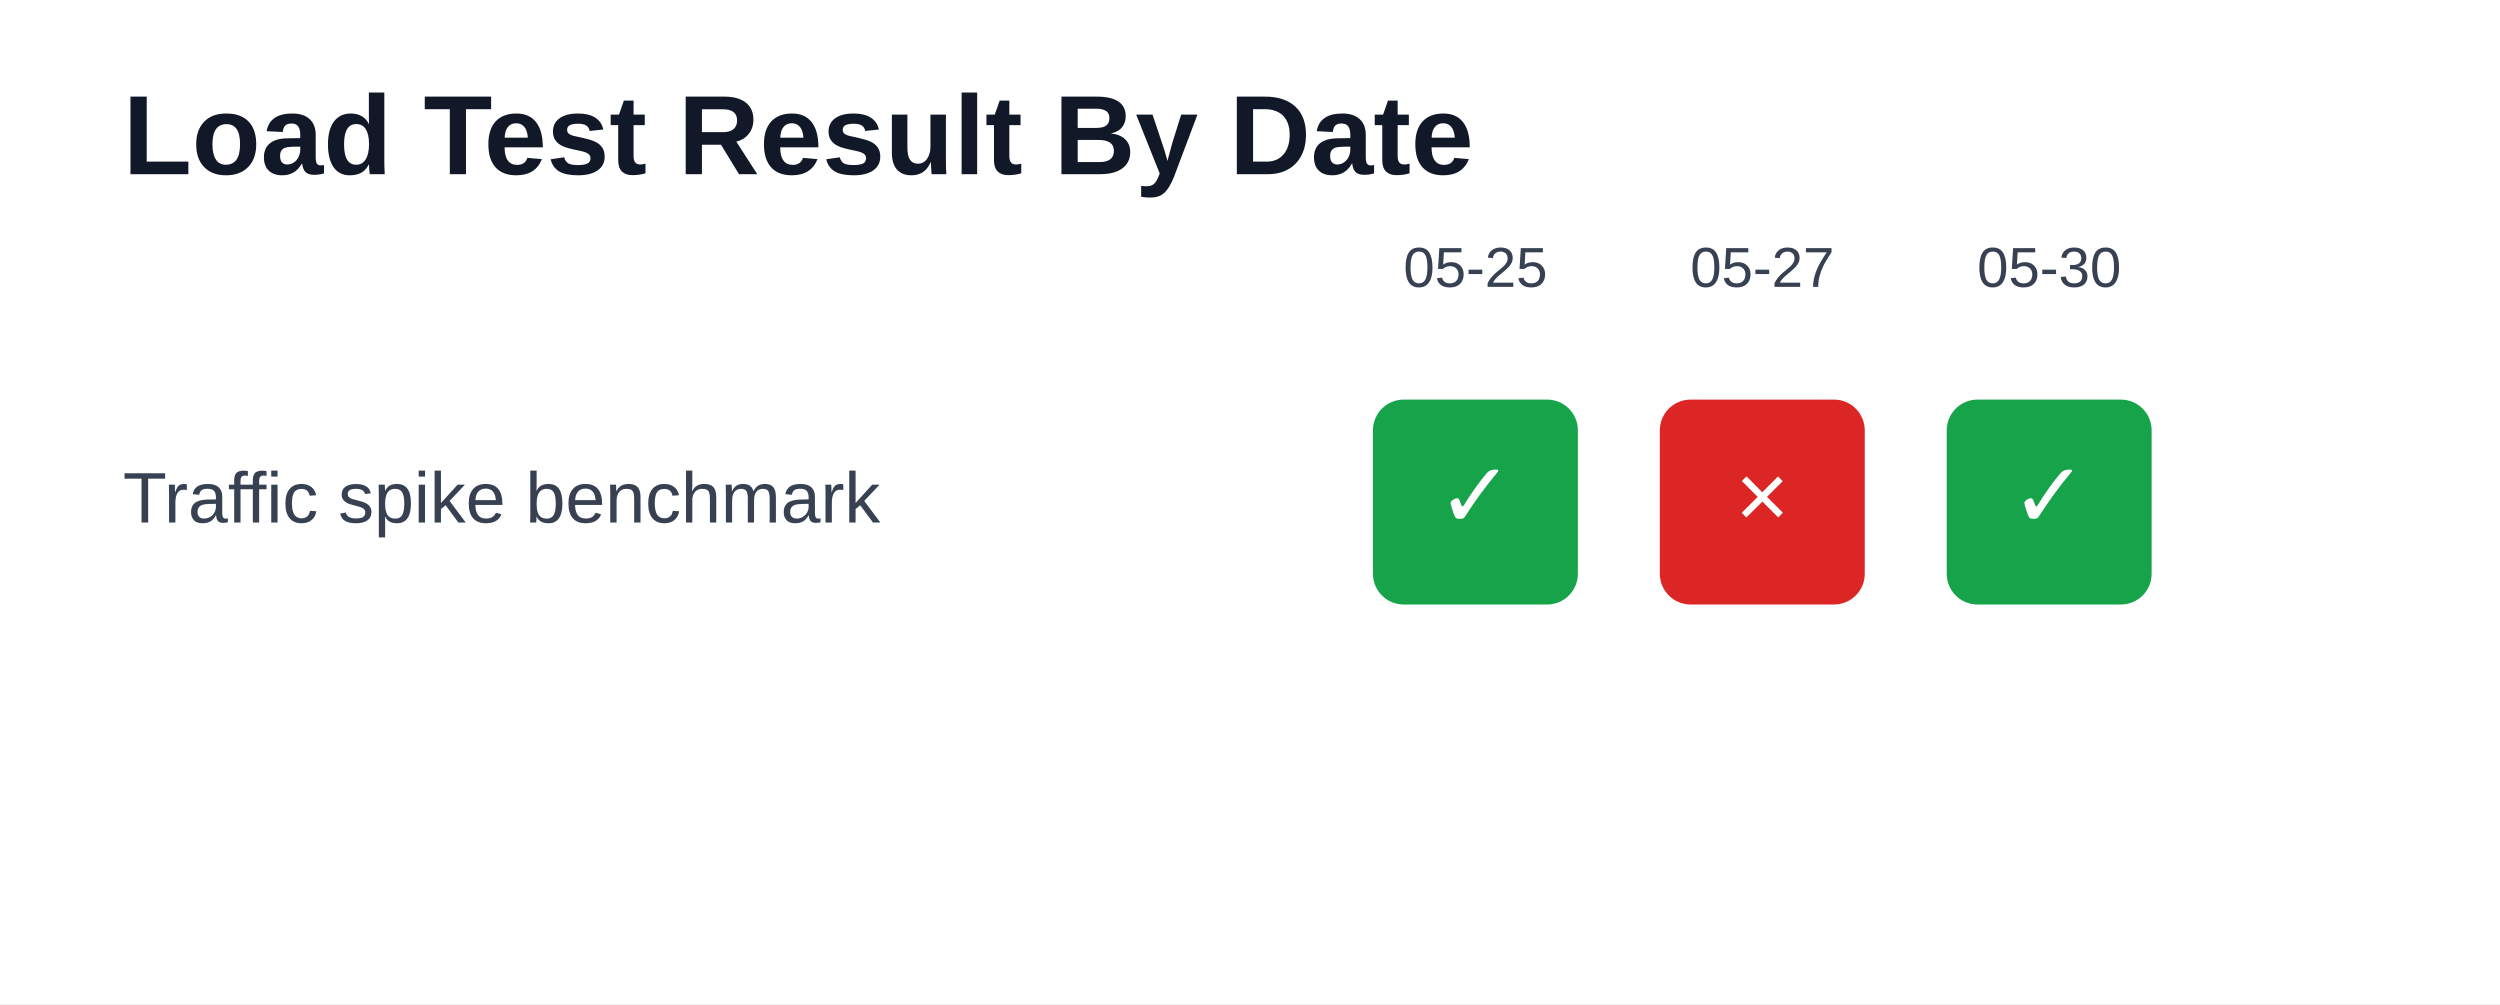
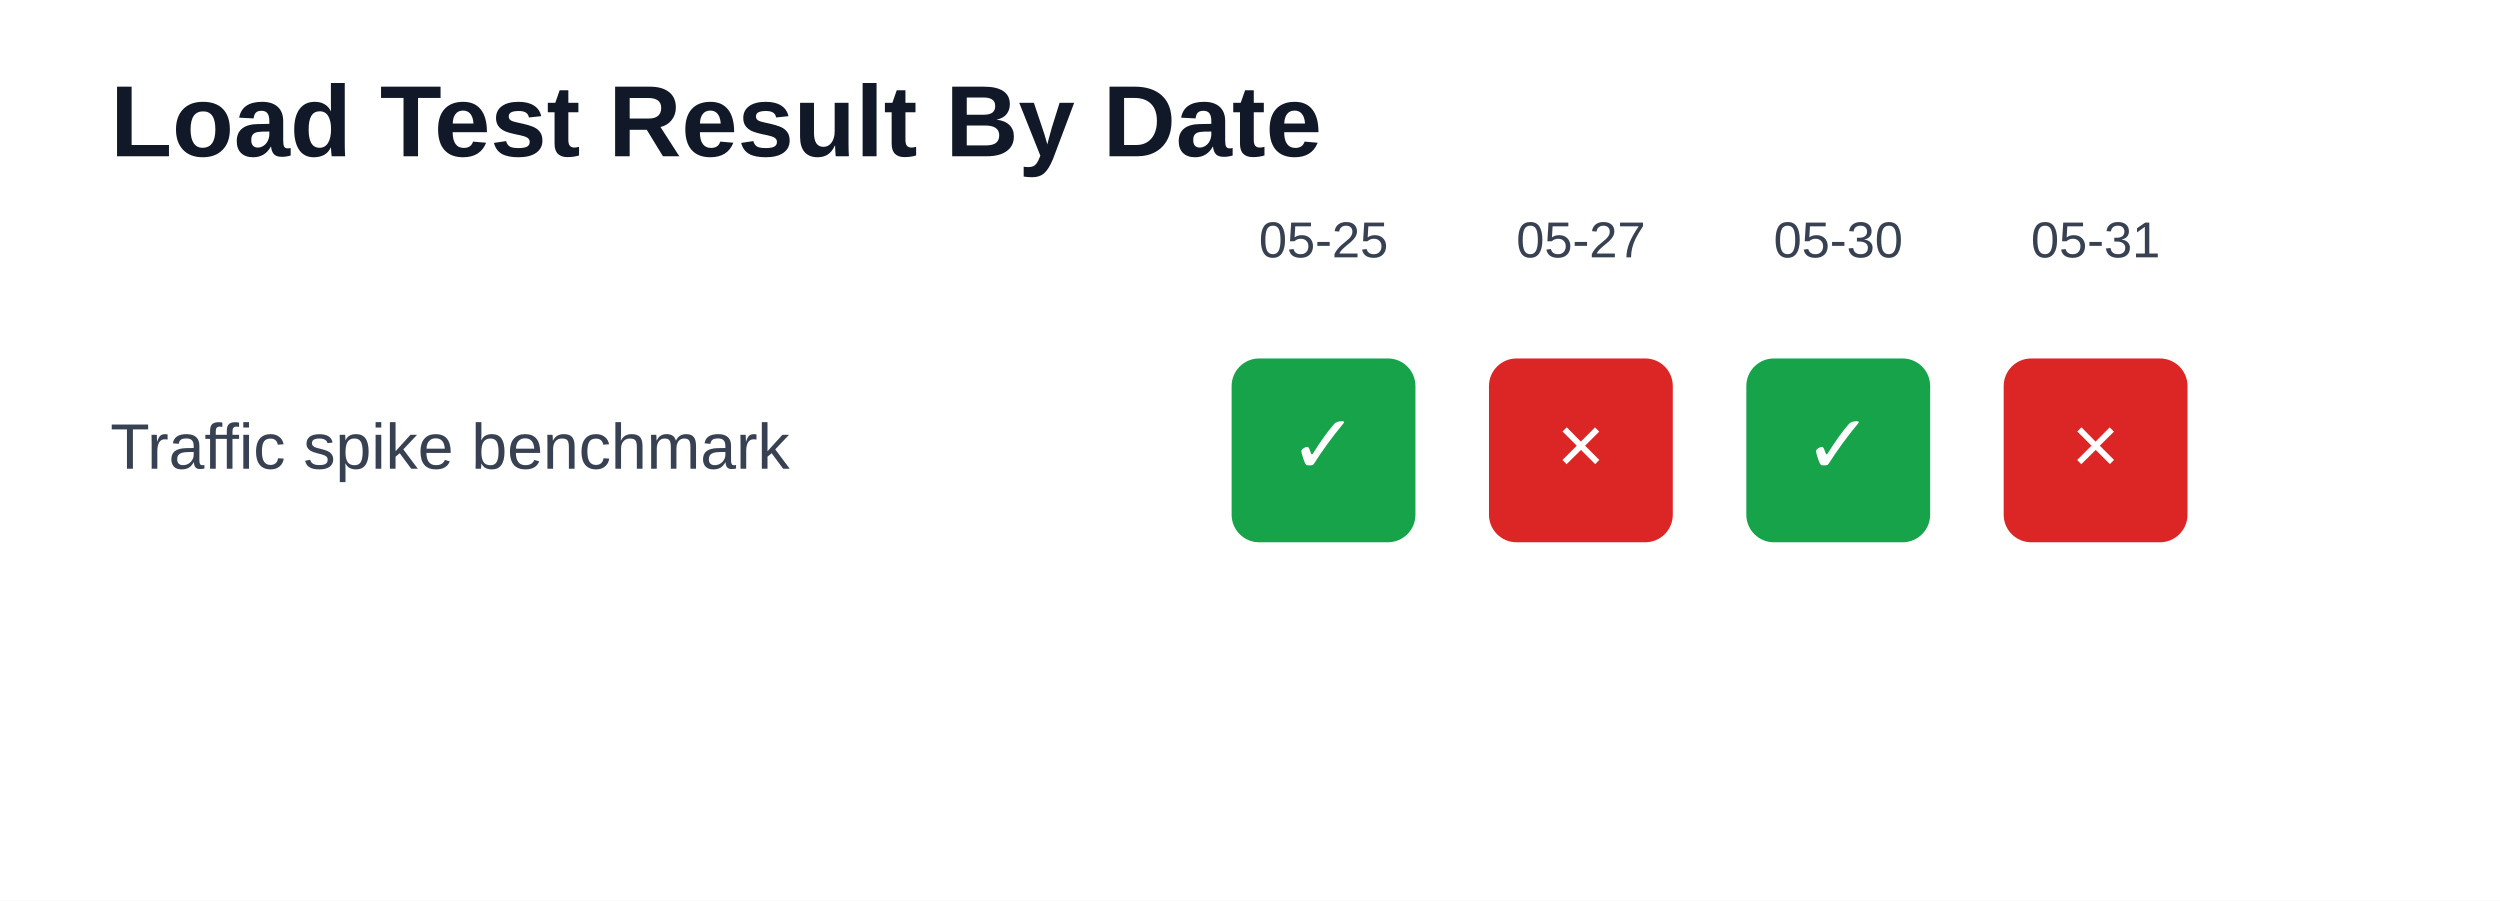
- <svg xmlns="http://www.w3.org/2000/svg" width="488" height="196" viewBox="0 0 488 196" role="img" aria-label="Load test result heatmap">
+ <svg xmlns="http://www.w3.org/2000/svg" width="544" height="196" viewBox="0 0 544 196" role="img" aria-label="Load test result heatmap">
  <rect width="100%" height="100%" fill="#ffffff" />
  <text x="24" y="34" font-family="Arial, sans-serif" font-size="22" font-weight="700" fill="#111827">Load Test Result By Date</text>
  <text x="288" y="56" text-anchor="middle" font-family="Arial, sans-serif" font-size="11" fill="#374151">05-25</text>
  <text x="344" y="56" text-anchor="middle" font-family="Arial, sans-serif" font-size="11" fill="#374151">05-27</text>
  <text x="400" y="56" text-anchor="middle" font-family="Arial, sans-serif" font-size="11" fill="#374151">05-30</text>
+   <text x="456" y="56" text-anchor="middle" font-family="Arial, sans-serif" font-size="11" fill="#374151">05-31</text>
  <text x="24" y="102" font-family="Arial, sans-serif" font-size="14" fill="#374151">Traffic spike benchmark</text>
  <rect x="268" y="78" width="40" height="40" rx="6" fill="#16a34a" />
  <text x="288" y="103" text-anchor="middle" font-family="Arial, sans-serif" font-size="18" fill="#ffffff">✓</text>
  <rect x="324" y="78" width="40" height="40" rx="6" fill="#dc2626" />
  <text x="344" y="103" text-anchor="middle" font-family="Arial, sans-serif" font-size="18" fill="#ffffff">×</text>
  <rect x="380" y="78" width="40" height="40" rx="6" fill="#16a34a" />
  <text x="400" y="103" text-anchor="middle" font-family="Arial, sans-serif" font-size="18" fill="#ffffff">✓</text>
+   <rect x="436" y="78" width="40" height="40" rx="6" fill="#dc2626" />
+   <text x="456" y="103" text-anchor="middle" font-family="Arial, sans-serif" font-size="18" fill="#ffffff">×</text>
</svg>
